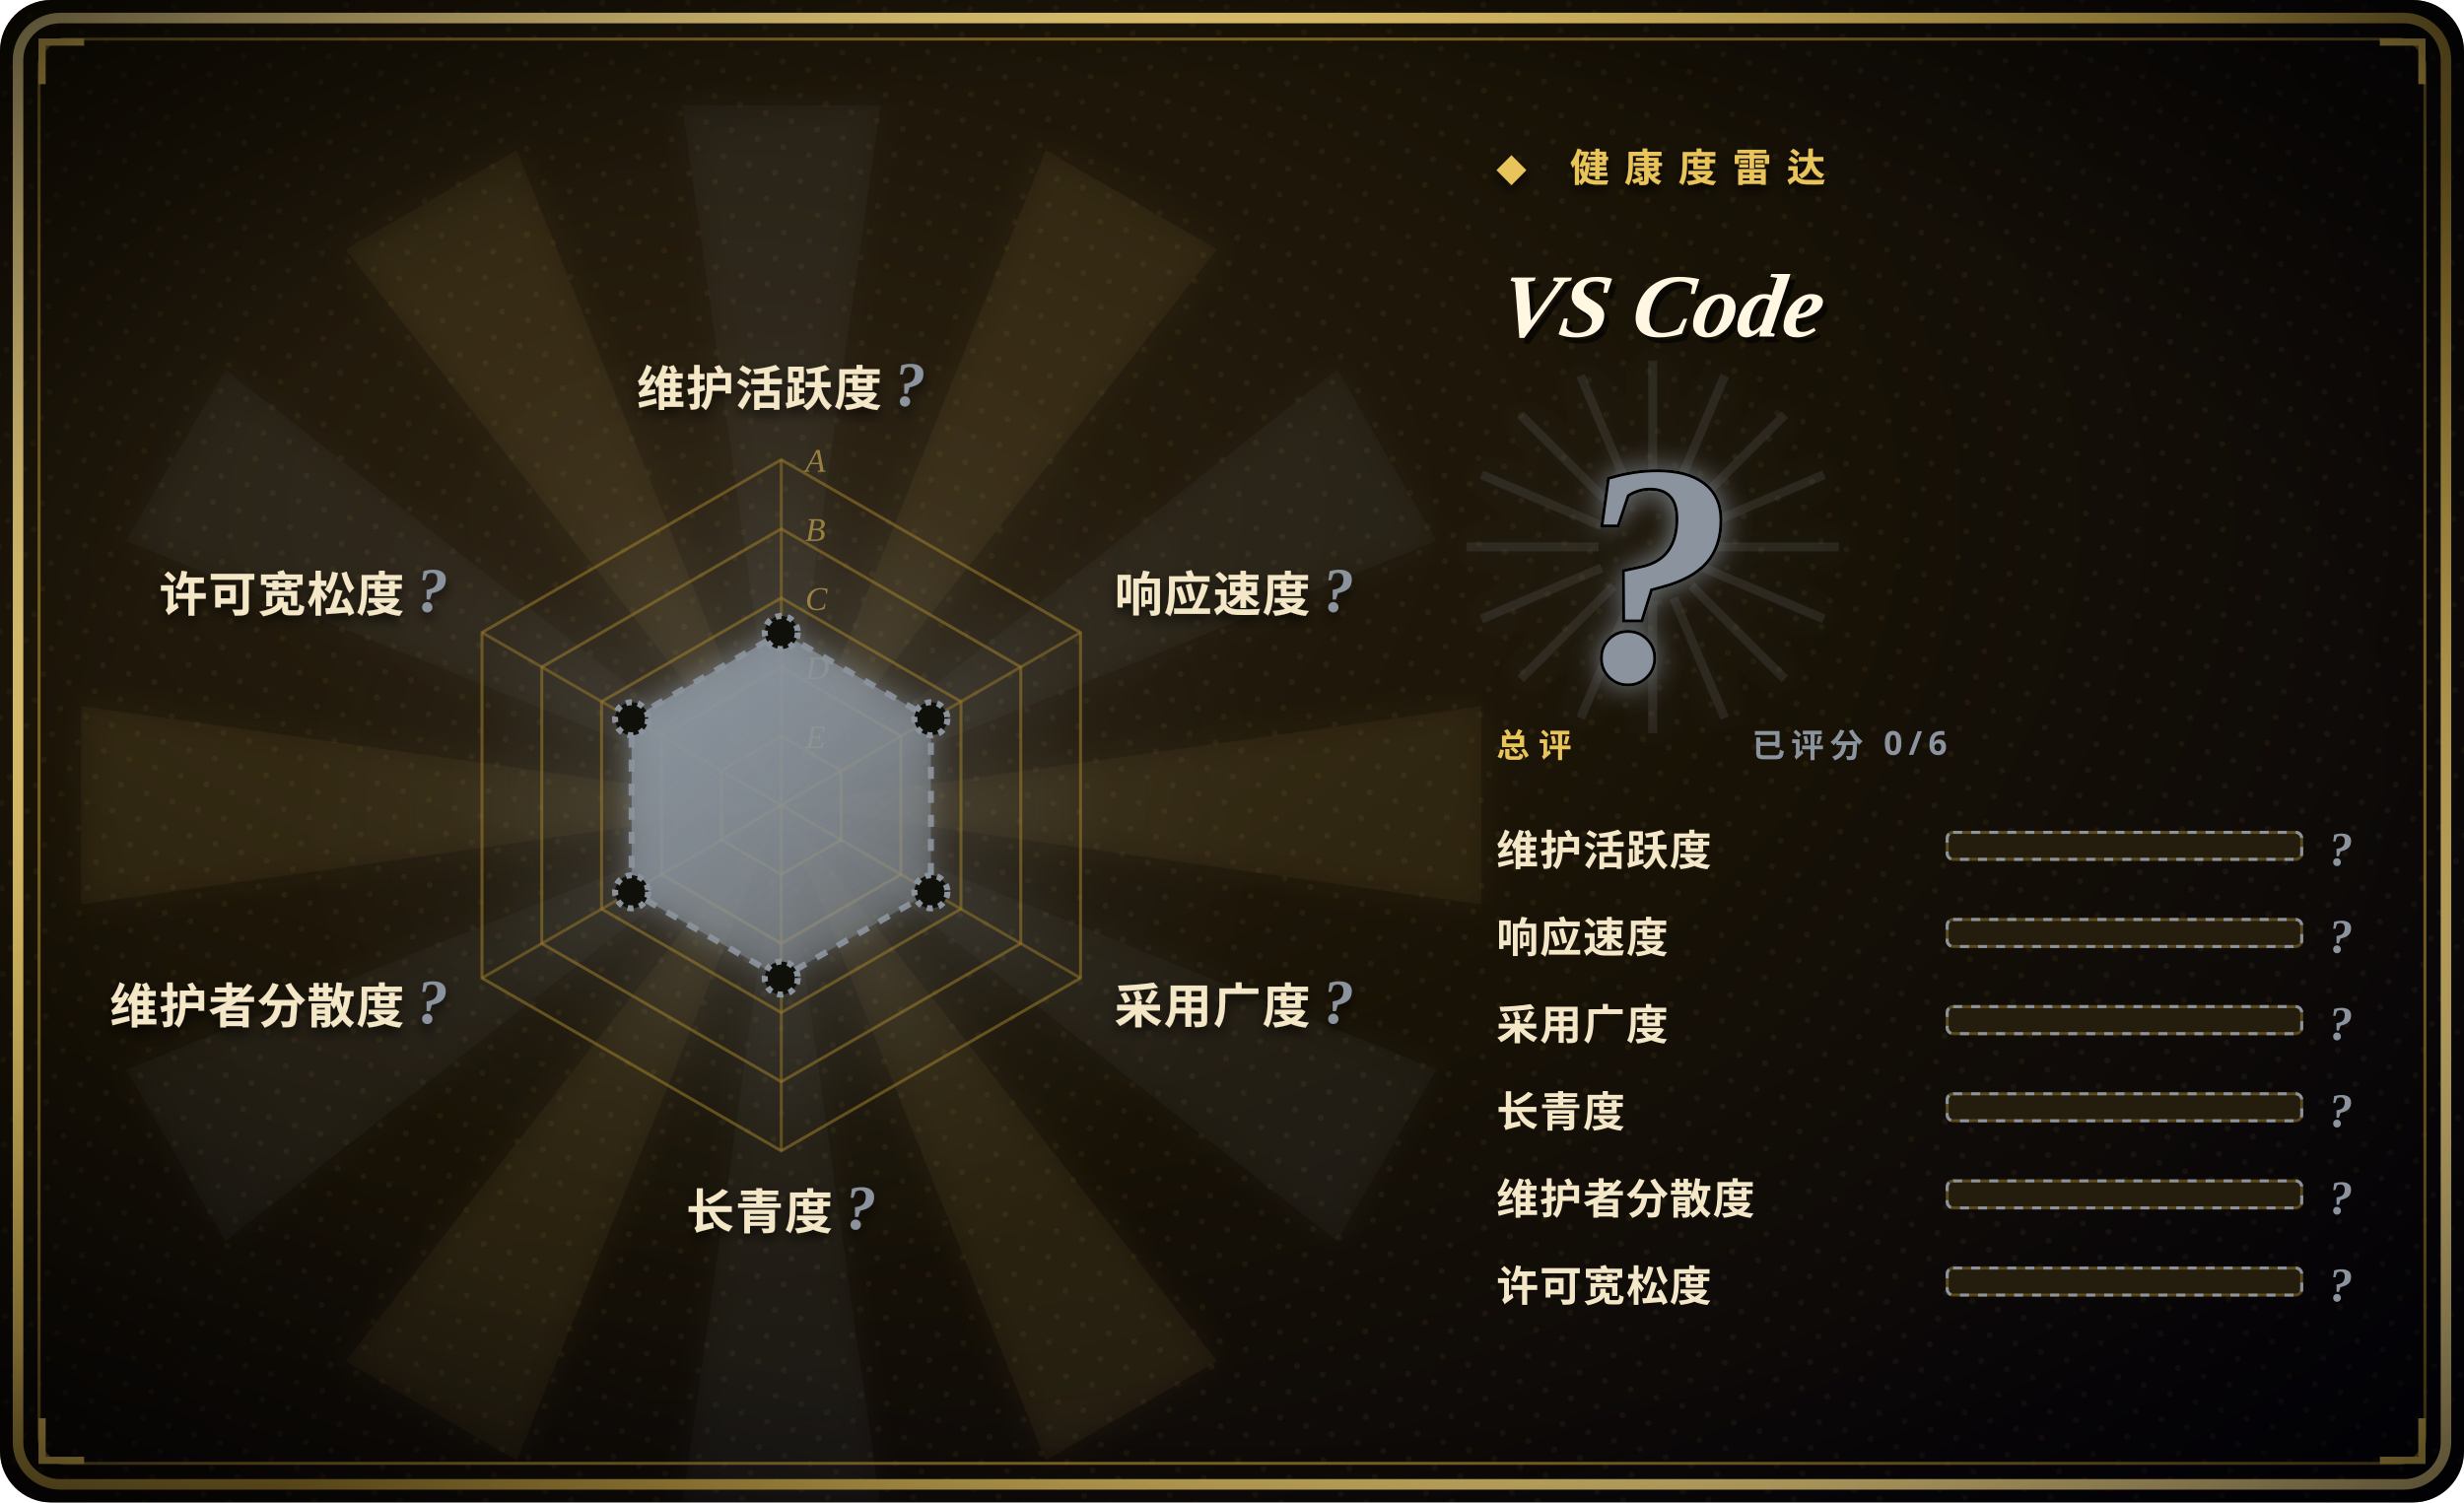
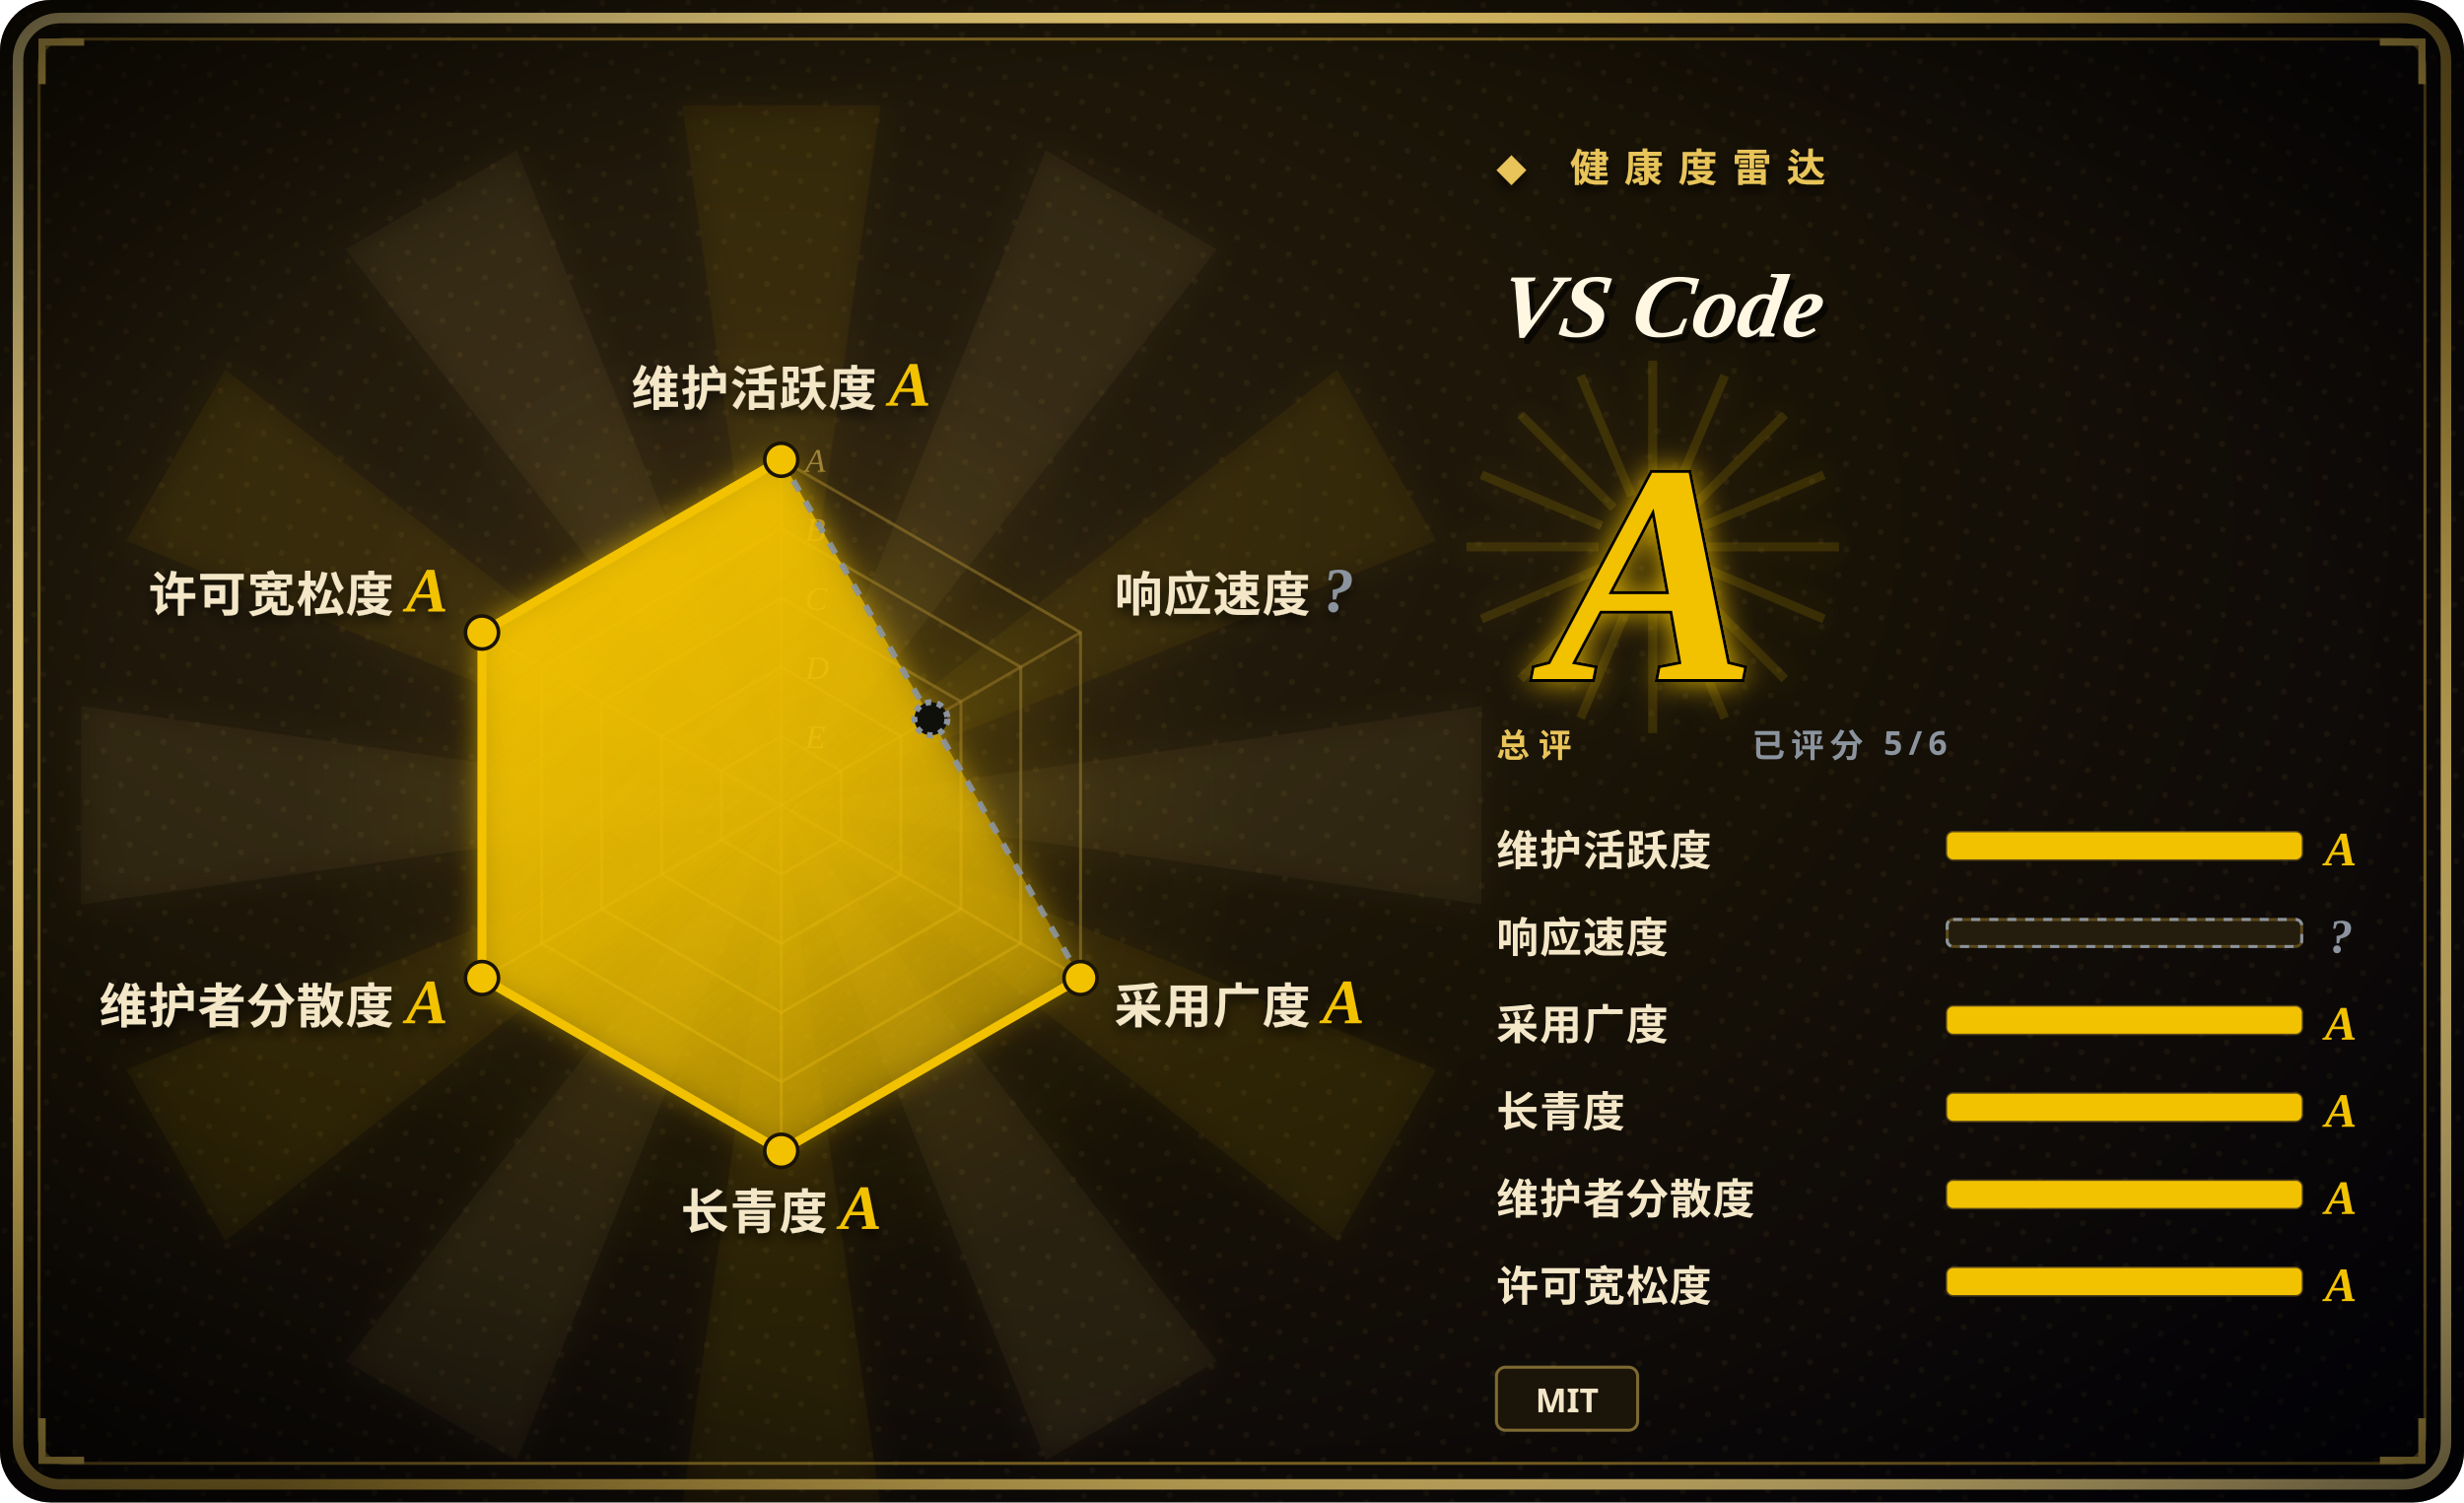
<svg xmlns="http://www.w3.org/2000/svg" width="820" height="500" viewBox="0 0 820 500">
  <defs>
    <radialGradient id="bg" cx="30%" cy="34%" r="90%">
      <stop offset="0%" stop-color="#2a2010" />
      <stop offset="48%" stop-color="#181206" />
      <stop offset="100%" stop-color="#05030a" />
    </radialGradient>
    <radialGradient id="vig" cx="50%" cy="50%" r="72%">
      <stop offset="62%" stop-color="#000000" stop-opacity="0" />
      <stop offset="100%" stop-color="#000000" stop-opacity="0.72" />
    </radialGradient>
    <linearGradient id="frame" x1="0" y1="0" x2="1" y2="1">
      <stop offset="0%" stop-color="#f6dd92" />
      <stop offset="45%" stop-color="#E8C45A" />
      <stop offset="55%" stop-color="#9c7d2a" />
      <stop offset="100%" stop-color="#f6dd92" />
    </linearGradient>
    <linearGradient id="poly" x1="0" y1="0" x2="0.7" y2="1">
-       <stop offset="0%" stop-color="#8B949E" stop-opacity="0.92" />
-       <stop offset="100%" stop-color="#8B949E" stop-opacity="0.34" />
+       <stop offset="0%" stop-color="#F2C200" stop-opacity="0.92" />
+       <stop offset="100%" stop-color="#F2C200" stop-opacity="0.34" />
    </linearGradient>
    <radialGradient id="halo" cx="50%" cy="50%" r="50%">
-       <stop offset="0%" stop-color="#8B949E" stop-opacity="0.34" />
-       <stop offset="68%" stop-color="#8B949E" stop-opacity="0.04" />
-       <stop offset="100%" stop-color="#8B949E" stop-opacity="0" />
+       <stop offset="0%" stop-color="#F2C200" stop-opacity="0.34" />
+       <stop offset="68%" stop-color="#F2C200" stop-opacity="0.04" />
+       <stop offset="100%" stop-color="#F2C200" stop-opacity="0" />
    </radialGradient>
    <filter id="glow" x="-60%" y="-60%" width="220%" height="220%">
      <feGaussianBlur stdDeviation="5" result="b" />
      <feMerge>
        <feMergeNode in="b" />
        <feMergeNode in="SourceGraphic" />
      </feMerge>
    </filter>
    <filter id="soft" x="-30%" y="-30%" width="160%" height="160%">
      <feDropShadow dx="0" dy="2" stdDeviation="2" flood-color="#000" flood-opacity="0.7" />
    </filter>
    <pattern id="halftone" width="9" height="9" patternUnits="userSpaceOnUse" patternTransform="rotate(18)">
      <circle cx="2" cy="2" r="1" fill="#E8C45A" fill-opacity="0.06" />
    </pattern>
  </defs>
  <rect width="820" height="500" rx="17" fill="url(#bg)" />
  <rect width="820" height="500" rx="17" fill="url(#halftone)" />
  <g opacity="0.5" filter="url(#glow)">
    <path d="M260,268 L493,235 L493,301 Z" fill="#E8C45A" fill-opacity="0.10" />
-     <path d="M260,268 L478,356 L445,413 Z" fill="#8B949E" fill-opacity="0.10" />
+     <path d="M260,268 L478,356 L445,413 Z" fill="#F2C200" fill-opacity="0.10" />
    <path d="M260,268 L405,453 L348,486 Z" fill="#E8C45A" fill-opacity="0.10" />
-     <path d="M260,268 L293,501 L227,501 Z" fill="#8B949E" fill-opacity="0.10" />
+     <path d="M260,268 L293,501 L227,501 Z" fill="#F2C200" fill-opacity="0.10" />
    <path d="M260,268 L172,486 L115,453 Z" fill="#E8C45A" fill-opacity="0.10" />
-     <path d="M260,268 L75,413 L42,356 Z" fill="#8B949E" fill-opacity="0.10" />
+     <path d="M260,268 L75,413 L42,356 Z" fill="#F2C200" fill-opacity="0.10" />
    <path d="M260,268 L27,301 L27,235 Z" fill="#E8C45A" fill-opacity="0.10" />
-     <path d="M260,268 L42,180 L75,123 Z" fill="#8B949E" fill-opacity="0.10" />
+     <path d="M260,268 L42,180 L75,123 Z" fill="#F2C200" fill-opacity="0.10" />
    <path d="M260,268 L115,83 L172,50 Z" fill="#E8C45A" fill-opacity="0.10" />
-     <path d="M260,268 L227,35 L293,35 Z" fill="#8B949E" fill-opacity="0.10" />
+     <path d="M260,268 L227,35 L293,35 Z" fill="#F2C200" fill-opacity="0.10" />
    <path d="M260,268 L348,50 L405,83 Z" fill="#E8C45A" fill-opacity="0.10" />
-     <path d="M260,268 L445,123 L478,180 Z" fill="#8B949E" fill-opacity="0.10" />
+     <path d="M260,268 L445,123 L478,180 Z" fill="#F2C200" fill-opacity="0.10" />
  </g>
  <circle cx="260" cy="268" r="161" fill="url(#halo)" />
  <rect x="6" y="6" width="808" height="488" rx="14" fill="none" stroke="url(#frame)" stroke-width="3.5" />
  <rect x="13" y="13" width="794" height="474" rx="9" fill="none" stroke="#9c7d2a" stroke-width="1" stroke-opacity="0.8" />
  <path d="M14,28 L14,14 L28,14" fill="none" stroke="#E8C45A" stroke-width="2.4" />
  <path d="M806,28 L806,14 L792,14" fill="none" stroke="#E8C45A" stroke-width="2.4" />
  <path d="M14,472 L14,486 L28,486" fill="none" stroke="#E8C45A" stroke-width="2.4" />
  <path d="M806,472 L806,486 L792,486" fill="none" stroke="#E8C45A" stroke-width="2.4" />
  <rect width="820" height="500" rx="17" fill="url(#vig)" />
  <polygon points="260.0,153.0 359.6,210.5 359.6,325.5 260.0,383.0 160.4,325.5 160.4,210.5" fill="none" stroke="#9c7d2a" stroke-opacity="0.55" stroke-width="1" />
  <polygon points="260.0,176.0 339.7,222.0 339.7,314.0 260.0,360.0 180.3,314.0 180.3,222.0" fill="none" stroke="#9c7d2a" stroke-opacity="0.55" stroke-width="1" />
  <polygon points="260.0,199.0 319.8,233.5 319.8,302.5 260.0,337.0 200.2,302.5 200.2,233.5" fill="none" stroke="#9c7d2a" stroke-opacity="0.55" stroke-width="1" />
  <polygon points="260.0,222.0 299.8,245.0 299.8,291.0 260.0,314.0 220.2,291.0 220.2,245.0" fill="none" stroke="#9c7d2a" stroke-opacity="0.55" stroke-width="1" />
  <polygon points="260.0,245.0 279.9,256.5 279.9,279.5 260.0,291.0 240.1,279.5 240.1,256.5" fill="none" stroke="#9c7d2a" stroke-opacity="0.55" stroke-width="1" />
  <line x1="260" y1="268" x2="260.0" y2="153.0" stroke="#9c7d2a" stroke-opacity="0.5" stroke-width="1" />
  <line x1="260" y1="268" x2="359.6" y2="210.5" stroke="#9c7d2a" stroke-opacity="0.5" stroke-width="1" />
  <line x1="260" y1="268" x2="359.6" y2="325.5" stroke="#9c7d2a" stroke-opacity="0.5" stroke-width="1" />
  <line x1="260" y1="268" x2="260.0" y2="383.0" stroke="#9c7d2a" stroke-opacity="0.5" stroke-width="1" />
  <line x1="260" y1="268" x2="160.4" y2="325.5" stroke="#9c7d2a" stroke-opacity="0.5" stroke-width="1" />
  <line x1="260" y1="268" x2="160.4" y2="210.5" stroke="#9c7d2a" stroke-opacity="0.5" stroke-width="1" />
  <text x="268" y="157.0" font-size="11" font-style="italic" fill="#E8C45A" fill-opacity="0.55" font-family="'Georgia','Times New Roman',serif">A</text>
  <text x="268" y="180.0" font-size="11" font-style="italic" fill="#E8C45A" fill-opacity="0.55" font-family="'Georgia','Times New Roman',serif">B</text>
  <text x="268" y="203.0" font-size="11" font-style="italic" fill="#E8C45A" fill-opacity="0.55" font-family="'Georgia','Times New Roman',serif">C</text>
  <text x="268" y="226.0" font-size="11" font-style="italic" fill="#E8C45A" fill-opacity="0.55" font-family="'Georgia','Times New Roman',serif">D</text>
  <text x="268" y="249.0" font-size="11" font-style="italic" fill="#E8C45A" fill-opacity="0.55" font-family="'Georgia','Times New Roman',serif">E</text>
-   <polygon points="260.0,210.5 309.8,239.2 309.8,296.8 260.0,325.5 210.2,296.8 210.2,239.2" fill="url(#poly)" filter="url(#glow)" />
-   <line x1="260.0" y1="210.5" x2="309.8" y2="239.2" stroke="#8B949E" stroke-width="2" stroke-dasharray="4 4" stroke-opacity="0.92" />
-   <line x1="309.8" y1="239.2" x2="309.8" y2="296.8" stroke="#8B949E" stroke-width="2" stroke-dasharray="4 4" stroke-opacity="0.92" />
-   <line x1="309.8" y1="296.8" x2="260.0" y2="325.5" stroke="#8B949E" stroke-width="2" stroke-dasharray="4 4" stroke-opacity="0.92" />
-   <line x1="260.0" y1="325.5" x2="210.2" y2="296.8" stroke="#8B949E" stroke-width="2" stroke-dasharray="4 4" stroke-opacity="0.92" />
-   <line x1="210.2" y1="296.8" x2="210.2" y2="239.2" stroke="#8B949E" stroke-width="2" stroke-dasharray="4 4" stroke-opacity="0.92" />
-   <line x1="210.2" y1="239.2" x2="260.0" y2="210.5" stroke="#8B949E" stroke-width="2" stroke-dasharray="4 4" stroke-opacity="0.92" />
-   <circle cx="260.0" cy="210.5" r="5.5" fill="#10100b" stroke="#8B949E" stroke-width="2" stroke-dasharray="2 2" />
+   <polygon points="260.0,153.0 309.8,239.2 359.6,325.5 260.0,383.0 160.4,325.5 160.4,210.5" fill="url(#poly)" filter="url(#glow)" />
+   <line x1="260.0" y1="153.0" x2="309.8" y2="239.2" stroke="#8B949E" stroke-width="2" stroke-dasharray="4 4" stroke-opacity="0.92" />
+   <line x1="309.8" y1="239.2" x2="359.6" y2="325.5" stroke="#8B949E" stroke-width="2" stroke-dasharray="4 4" stroke-opacity="0.92" />
+   <line x1="359.6" y1="325.5" x2="260.0" y2="383.0" stroke="#F2C200" stroke-width="3" />
+   <line x1="260.0" y1="383.0" x2="160.4" y2="325.5" stroke="#F2C200" stroke-width="3" />
+   <line x1="160.4" y1="325.5" x2="160.4" y2="210.5" stroke="#F2C200" stroke-width="3" />
+   <line x1="160.4" y1="210.5" x2="260.0" y2="153.0" stroke="#F2C200" stroke-width="3" />
+   <circle cx="260.0" cy="153.0" r="5.5" fill="#F2C200" stroke="#1a1306" stroke-width="1.2" />
  <circle cx="309.8" cy="239.2" r="5.5" fill="#10100b" stroke="#8B949E" stroke-width="2" stroke-dasharray="2 2" />
-   <circle cx="309.8" cy="296.8" r="5.5" fill="#10100b" stroke="#8B949E" stroke-width="2" stroke-dasharray="2 2" />
-   <circle cx="260.0" cy="325.5" r="5.5" fill="#10100b" stroke="#8B949E" stroke-width="2" stroke-dasharray="2 2" />
-   <circle cx="210.2" cy="296.8" r="5.5" fill="#10100b" stroke="#8B949E" stroke-width="2" stroke-dasharray="2 2" />
-   <circle cx="210.2" cy="239.2" r="5.5" fill="#10100b" stroke="#8B949E" stroke-width="2" stroke-dasharray="2 2" />
-   <text x="260.0" y="135.0" font-size="16" font-weight="900" fill="#f3e7c8" text-anchor="middle" font-family="'PingFang SC','Hiragino Sans GB','Heiti SC','Microsoft YaHei',sans-serif" letter-spacing="0.4" filter="url(#soft)">维护活跃度 <tspan fill="#8B949E" font-family="'Georgia','Times New Roman',serif" font-style="italic" font-size="21">?</tspan>
+   <circle cx="359.6" cy="325.5" r="5.5" fill="#F2C200" stroke="#1a1306" stroke-width="1.2" />
+   <circle cx="260.0" cy="383.0" r="5.5" fill="#F2C200" stroke="#1a1306" stroke-width="1.2" />
+   <circle cx="160.4" cy="325.5" r="5.5" fill="#F2C200" stroke="#1a1306" stroke-width="1.2" />
+   <circle cx="160.4" cy="210.5" r="5.5" fill="#F2C200" stroke="#1a1306" stroke-width="1.2" />
+   <text x="260.0" y="135.0" font-size="16" font-weight="900" fill="#f3e7c8" text-anchor="middle" font-family="'PingFang SC','Hiragino Sans GB','Heiti SC','Microsoft YaHei',sans-serif" letter-spacing="0.4" filter="url(#soft)">维护活跃度 <tspan fill="#F2C200" font-family="'Georgia','Times New Roman',serif" font-style="italic" font-size="21">A</tspan>
  </text>
  <text x="370.9" y="203.5" font-size="16" font-weight="900" fill="#f3e7c8" text-anchor="start" font-family="'PingFang SC','Hiragino Sans GB','Heiti SC','Microsoft YaHei',sans-serif" letter-spacing="0.4" filter="url(#soft)">响应速度 <tspan fill="#8B949E" font-family="'Georgia','Times New Roman',serif" font-style="italic" font-size="21">?</tspan>
  </text>
-   <text x="370.9" y="340.5" font-size="16" font-weight="900" fill="#f3e7c8" text-anchor="start" font-family="'PingFang SC','Hiragino Sans GB','Heiti SC','Microsoft YaHei',sans-serif" letter-spacing="0.4" filter="url(#soft)">采用广度 <tspan fill="#8B949E" font-family="'Georgia','Times New Roman',serif" font-style="italic" font-size="21">?</tspan>
+   <text x="370.9" y="340.5" font-size="16" font-weight="900" fill="#f3e7c8" text-anchor="start" font-family="'PingFang SC','Hiragino Sans GB','Heiti SC','Microsoft YaHei',sans-serif" letter-spacing="0.4" filter="url(#soft)">采用广度 <tspan fill="#F2C200" font-family="'Georgia','Times New Roman',serif" font-style="italic" font-size="21">A</tspan>
  </text>
-   <text x="260.0" y="409.0" font-size="16" font-weight="900" fill="#f3e7c8" text-anchor="middle" font-family="'PingFang SC','Hiragino Sans GB','Heiti SC','Microsoft YaHei',sans-serif" letter-spacing="0.4" filter="url(#soft)">长青度 <tspan fill="#8B949E" font-family="'Georgia','Times New Roman',serif" font-style="italic" font-size="21">?</tspan>
+   <text x="260.0" y="409.0" font-size="16" font-weight="900" fill="#f3e7c8" text-anchor="middle" font-family="'PingFang SC','Hiragino Sans GB','Heiti SC','Microsoft YaHei',sans-serif" letter-spacing="0.4" filter="url(#soft)">长青度 <tspan fill="#F2C200" font-family="'Georgia','Times New Roman',serif" font-style="italic" font-size="21">A</tspan>
  </text>
-   <text x="149.1" y="340.5" font-size="16" font-weight="900" fill="#f3e7c8" text-anchor="end" font-family="'PingFang SC','Hiragino Sans GB','Heiti SC','Microsoft YaHei',sans-serif" letter-spacing="0.4" filter="url(#soft)">维护者分散度 <tspan fill="#8B949E" font-family="'Georgia','Times New Roman',serif" font-style="italic" font-size="21">?</tspan>
+   <text x="149.1" y="340.5" font-size="16" font-weight="900" fill="#f3e7c8" text-anchor="end" font-family="'PingFang SC','Hiragino Sans GB','Heiti SC','Microsoft YaHei',sans-serif" letter-spacing="0.4" filter="url(#soft)">维护者分散度 <tspan fill="#F2C200" font-family="'Georgia','Times New Roman',serif" font-style="italic" font-size="21">A</tspan>
  </text>
-   <text x="149.1" y="203.5" font-size="16" font-weight="900" fill="#f3e7c8" text-anchor="end" font-family="'PingFang SC','Hiragino Sans GB','Heiti SC','Microsoft YaHei',sans-serif" letter-spacing="0.4" filter="url(#soft)">许可宽松度 <tspan fill="#8B949E" font-family="'Georgia','Times New Roman',serif" font-style="italic" font-size="21">?</tspan>
+   <text x="149.1" y="203.5" font-size="16" font-weight="900" fill="#f3e7c8" text-anchor="end" font-family="'PingFang SC','Hiragino Sans GB','Heiti SC','Microsoft YaHei',sans-serif" letter-spacing="0.4" filter="url(#soft)">许可宽松度 <tspan fill="#F2C200" font-family="'Georgia','Times New Roman',serif" font-style="italic" font-size="21">A</tspan>
  </text>
  <text x="498" y="60" font-size="13" letter-spacing="5" fill="#E8C45A" font-weight="900" font-family="'PingFang SC','Hiragino Sans GB','Heiti SC','Microsoft YaHei',sans-serif" filter="url(#soft)">◆ 健康度雷达</text>
  <g transform="translate(498,112) skewX(-9)">
    <text x="2" y="2" font-size="30" font-weight="900" font-style="italic" fill="#000" fill-opacity="0.6" font-family="'Georgia','Times New Roman',serif">VS Code</text>
    <text x="0" y="0" font-size="30" font-weight="900" font-style="italic" fill="#fff7e2" font-family="'Georgia','Times New Roman',serif">VS Code</text>
  </g>
  <line x1="498" y1="124" x2="648" y2="124" stroke="url(#frame)" stroke-width="2" />
  <g opacity="0.85" filter="url(#glow)">
-     <line x1="568" y1="182" x2="612" y2="182" stroke="#8B949E" stroke-opacity="0.16" stroke-width="3" />
-     <line x1="567" y1="189" x2="607" y2="206" stroke="#8B949E" stroke-opacity="0.16" stroke-width="3" />
-     <line x1="563" y1="195" x2="594" y2="226" stroke="#8B949E" stroke-opacity="0.16" stroke-width="3" />
-     <line x1="557" y1="199" x2="574" y2="239" stroke="#8B949E" stroke-opacity="0.16" stroke-width="3" />
-     <line x1="550" y1="200" x2="550" y2="244" stroke="#8B949E" stroke-opacity="0.16" stroke-width="3" />
-     <line x1="543" y1="199" x2="526" y2="239" stroke="#8B949E" stroke-opacity="0.16" stroke-width="3" />
-     <line x1="537" y1="195" x2="506" y2="226" stroke="#8B949E" stroke-opacity="0.16" stroke-width="3" />
-     <line x1="533" y1="189" x2="493" y2="206" stroke="#8B949E" stroke-opacity="0.16" stroke-width="3" />
-     <line x1="532" y1="182" x2="488" y2="182" stroke="#8B949E" stroke-opacity="0.16" stroke-width="3" />
-     <line x1="533" y1="175" x2="493" y2="158" stroke="#8B949E" stroke-opacity="0.16" stroke-width="3" />
-     <line x1="537" y1="169" x2="506" y2="138" stroke="#8B949E" stroke-opacity="0.16" stroke-width="3" />
-     <line x1="543" y1="165" x2="526" y2="125" stroke="#8B949E" stroke-opacity="0.16" stroke-width="3" />
-     <line x1="550" y1="164" x2="550" y2="120" stroke="#8B949E" stroke-opacity="0.16" stroke-width="3" />
-     <line x1="557" y1="165" x2="574" y2="125" stroke="#8B949E" stroke-opacity="0.16" stroke-width="3" />
-     <line x1="563" y1="169" x2="594" y2="138" stroke="#8B949E" stroke-opacity="0.16" stroke-width="3" />
-     <line x1="567" y1="175" x2="607" y2="158" stroke="#8B949E" stroke-opacity="0.16" stroke-width="3" />
+     <line x1="568" y1="182" x2="612" y2="182" stroke="#F2C200" stroke-opacity="0.16" stroke-width="3" />
+     <line x1="567" y1="189" x2="607" y2="206" stroke="#F2C200" stroke-opacity="0.16" stroke-width="3" />
+     <line x1="563" y1="195" x2="594" y2="226" stroke="#F2C200" stroke-opacity="0.16" stroke-width="3" />
+     <line x1="557" y1="199" x2="574" y2="239" stroke="#F2C200" stroke-opacity="0.16" stroke-width="3" />
+     <line x1="550" y1="200" x2="550" y2="244" stroke="#F2C200" stroke-opacity="0.16" stroke-width="3" />
+     <line x1="543" y1="199" x2="526" y2="239" stroke="#F2C200" stroke-opacity="0.16" stroke-width="3" />
+     <line x1="537" y1="195" x2="506" y2="226" stroke="#F2C200" stroke-opacity="0.16" stroke-width="3" />
+     <line x1="533" y1="189" x2="493" y2="206" stroke="#F2C200" stroke-opacity="0.16" stroke-width="3" />
+     <line x1="532" y1="182" x2="488" y2="182" stroke="#F2C200" stroke-opacity="0.16" stroke-width="3" />
+     <line x1="533" y1="175" x2="493" y2="158" stroke="#F2C200" stroke-opacity="0.16" stroke-width="3" />
+     <line x1="537" y1="169" x2="506" y2="138" stroke="#F2C200" stroke-opacity="0.16" stroke-width="3" />
+     <line x1="543" y1="165" x2="526" y2="125" stroke="#F2C200" stroke-opacity="0.16" stroke-width="3" />
+     <line x1="550" y1="164" x2="550" y2="120" stroke="#F2C200" stroke-opacity="0.16" stroke-width="3" />
+     <line x1="557" y1="165" x2="574" y2="125" stroke="#F2C200" stroke-opacity="0.16" stroke-width="3" />
+     <line x1="563" y1="169" x2="594" y2="138" stroke="#F2C200" stroke-opacity="0.16" stroke-width="3" />
+     <line x1="567" y1="175" x2="607" y2="158" stroke="#F2C200" stroke-opacity="0.16" stroke-width="3" />
  </g>
-   <text x="550" y="226" font-size="104" font-weight="900" font-style="italic" text-anchor="middle" fill="#8B949E" stroke="#000" stroke-width="2" paint-order="stroke" font-family="'Georgia','Times New Roman',serif" filter="url(#glow)">?</text>
+   <text x="550" y="226" font-size="104" font-weight="900" font-style="italic" text-anchor="middle" fill="#F2C200" stroke="#000" stroke-width="2" paint-order="stroke" font-family="'Georgia','Times New Roman',serif" filter="url(#glow)">A</text>
  <text x="498" y="252" font-size="11" letter-spacing="3" fill="#E8C45A" font-family="'PingFang SC','Hiragino Sans GB','Heiti SC','Microsoft YaHei',sans-serif" font-weight="900">总评</text>
-   <text x="648" y="252" font-size="11" letter-spacing="2" fill="#8B949E" font-family="'PingFang SC','Hiragino Sans GB','Heiti SC','Microsoft YaHei',sans-serif" font-weight="900" text-anchor="end">已评分 0/6</text>
+   <text x="648" y="252" font-size="11" letter-spacing="2" fill="#8B949E" font-family="'PingFang SC','Hiragino Sans GB','Heiti SC','Microsoft YaHei',sans-serif" font-weight="900" text-anchor="end">已评分 5/6</text>
  <text x="498" y="288" font-size="14" font-weight="900" fill="#f3e7c8" font-family="'PingFang SC','Hiragino Sans GB','Heiti SC','Microsoft YaHei',sans-serif" letter-spacing="0.4">维护活跃度</text>
  <rect x="648" y="277" width="118" height="9" rx="2" fill="#241d0e" stroke="#9c7d2a" stroke-opacity="0.5" />
-   <rect x="648" y="277" width="118" height="9" rx="2" fill="none" stroke="#8B949E" stroke-dasharray="3 3" />
-   <text x="779" y="288" font-size="16" font-weight="900" font-style="italic" fill="#8B949E" font-family="'Georgia','Times New Roman',serif" text-anchor="middle">?</text>
+   <rect x="648" y="277" width="118" height="9" rx="2" fill="#F2C200" />
+   <text x="779" y="288" font-size="16" font-weight="900" font-style="italic" fill="#F2C200" font-family="'Georgia','Times New Roman',serif" text-anchor="middle">A</text>
  <text x="498" y="317" font-size="14" font-weight="900" fill="#f3e7c8" font-family="'PingFang SC','Hiragino Sans GB','Heiti SC','Microsoft YaHei',sans-serif" letter-spacing="0.4">响应速度</text>
  <rect x="648" y="306" width="118" height="9" rx="2" fill="#241d0e" stroke="#9c7d2a" stroke-opacity="0.5" />
  <rect x="648" y="306" width="118" height="9" rx="2" fill="none" stroke="#8B949E" stroke-dasharray="3 3" />
  <text x="779" y="317" font-size="16" font-weight="900" font-style="italic" fill="#8B949E" font-family="'Georgia','Times New Roman',serif" text-anchor="middle">?</text>
  <text x="498" y="346" font-size="14" font-weight="900" fill="#f3e7c8" font-family="'PingFang SC','Hiragino Sans GB','Heiti SC','Microsoft YaHei',sans-serif" letter-spacing="0.4">采用广度</text>
  <rect x="648" y="335" width="118" height="9" rx="2" fill="#241d0e" stroke="#9c7d2a" stroke-opacity="0.5" />
-   <rect x="648" y="335" width="118" height="9" rx="2" fill="none" stroke="#8B949E" stroke-dasharray="3 3" />
-   <text x="779" y="346" font-size="16" font-weight="900" font-style="italic" fill="#8B949E" font-family="'Georgia','Times New Roman',serif" text-anchor="middle">?</text>
+   <rect x="648" y="335" width="118" height="9" rx="2" fill="#F2C200" />
+   <text x="779" y="346" font-size="16" font-weight="900" font-style="italic" fill="#F2C200" font-family="'Georgia','Times New Roman',serif" text-anchor="middle">A</text>
  <text x="498" y="375" font-size="14" font-weight="900" fill="#f3e7c8" font-family="'PingFang SC','Hiragino Sans GB','Heiti SC','Microsoft YaHei',sans-serif" letter-spacing="0.4">长青度</text>
  <rect x="648" y="364" width="118" height="9" rx="2" fill="#241d0e" stroke="#9c7d2a" stroke-opacity="0.5" />
-   <rect x="648" y="364" width="118" height="9" rx="2" fill="none" stroke="#8B949E" stroke-dasharray="3 3" />
-   <text x="779" y="375" font-size="16" font-weight="900" font-style="italic" fill="#8B949E" font-family="'Georgia','Times New Roman',serif" text-anchor="middle">?</text>
+   <rect x="648" y="364" width="118" height="9" rx="2" fill="#F2C200" />
+   <text x="779" y="375" font-size="16" font-weight="900" font-style="italic" fill="#F2C200" font-family="'Georgia','Times New Roman',serif" text-anchor="middle">A</text>
  <text x="498" y="404" font-size="14" font-weight="900" fill="#f3e7c8" font-family="'PingFang SC','Hiragino Sans GB','Heiti SC','Microsoft YaHei',sans-serif" letter-spacing="0.4">维护者分散度</text>
  <rect x="648" y="393" width="118" height="9" rx="2" fill="#241d0e" stroke="#9c7d2a" stroke-opacity="0.5" />
-   <rect x="648" y="393" width="118" height="9" rx="2" fill="none" stroke="#8B949E" stroke-dasharray="3 3" />
-   <text x="779" y="404" font-size="16" font-weight="900" font-style="italic" fill="#8B949E" font-family="'Georgia','Times New Roman',serif" text-anchor="middle">?</text>
+   <rect x="648" y="393" width="118" height="9" rx="2" fill="#F2C200" />
+   <text x="779" y="404" font-size="16" font-weight="900" font-style="italic" fill="#F2C200" font-family="'Georgia','Times New Roman',serif" text-anchor="middle">A</text>
  <text x="498" y="433" font-size="14" font-weight="900" fill="#f3e7c8" font-family="'PingFang SC','Hiragino Sans GB','Heiti SC','Microsoft YaHei',sans-serif" letter-spacing="0.4">许可宽松度</text>
  <rect x="648" y="422" width="118" height="9" rx="2" fill="#241d0e" stroke="#9c7d2a" stroke-opacity="0.5" />
-   <rect x="648" y="422" width="118" height="9" rx="2" fill="none" stroke="#8B949E" stroke-dasharray="3 3" />
-   <text x="779" y="433" font-size="16" font-weight="900" font-style="italic" fill="#8B949E" font-family="'Georgia','Times New Roman',serif" text-anchor="middle">?</text>
+   <rect x="648" y="422" width="118" height="9" rx="2" fill="#F2C200" />
+   <text x="779" y="433" font-size="16" font-weight="900" font-style="italic" fill="#F2C200" font-family="'Georgia','Times New Roman',serif" text-anchor="middle">A</text>
+   <rect x="498" y="455" width="47" height="21" rx="3" fill="#1b1408" stroke="#E8C45A" stroke-opacity="0.5" />
+   <text x="521.5" y="470" font-size="11" font-weight="700" fill="#f3e7c8" text-anchor="middle" font-family="'PingFang SC','Hiragino Sans GB','Heiti SC','Microsoft YaHei',sans-serif">MIT</text>
</svg>
